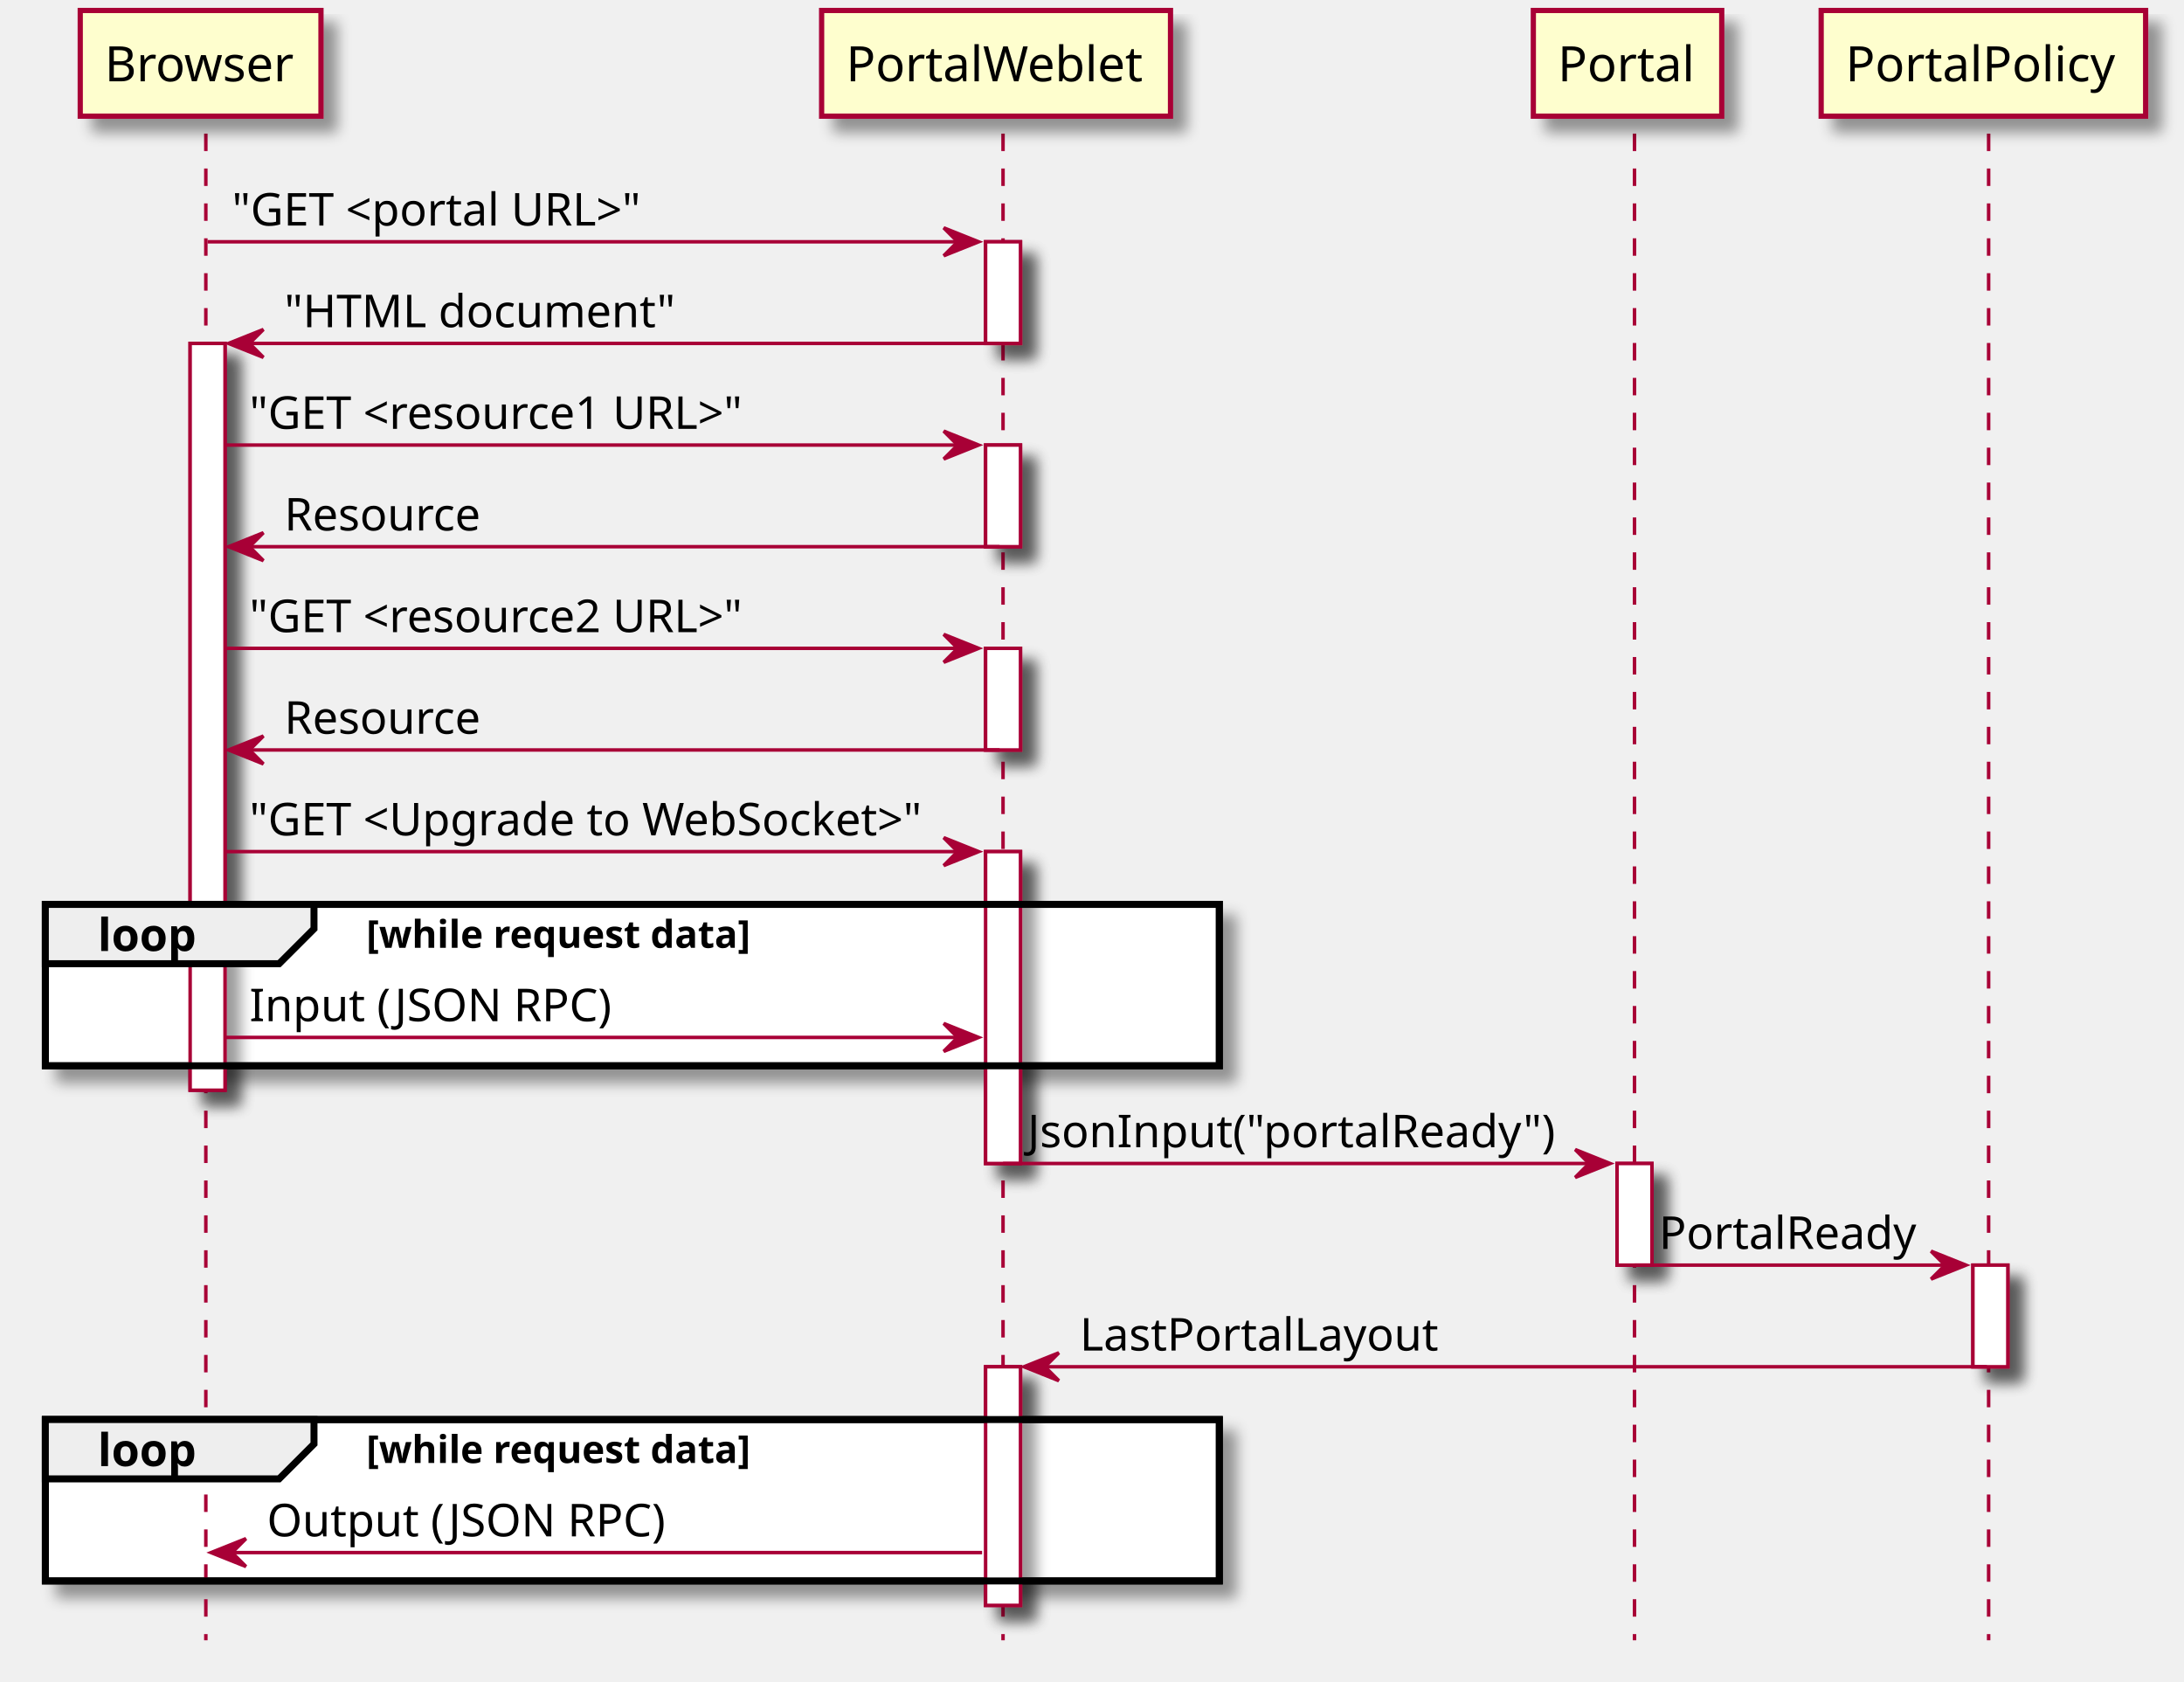
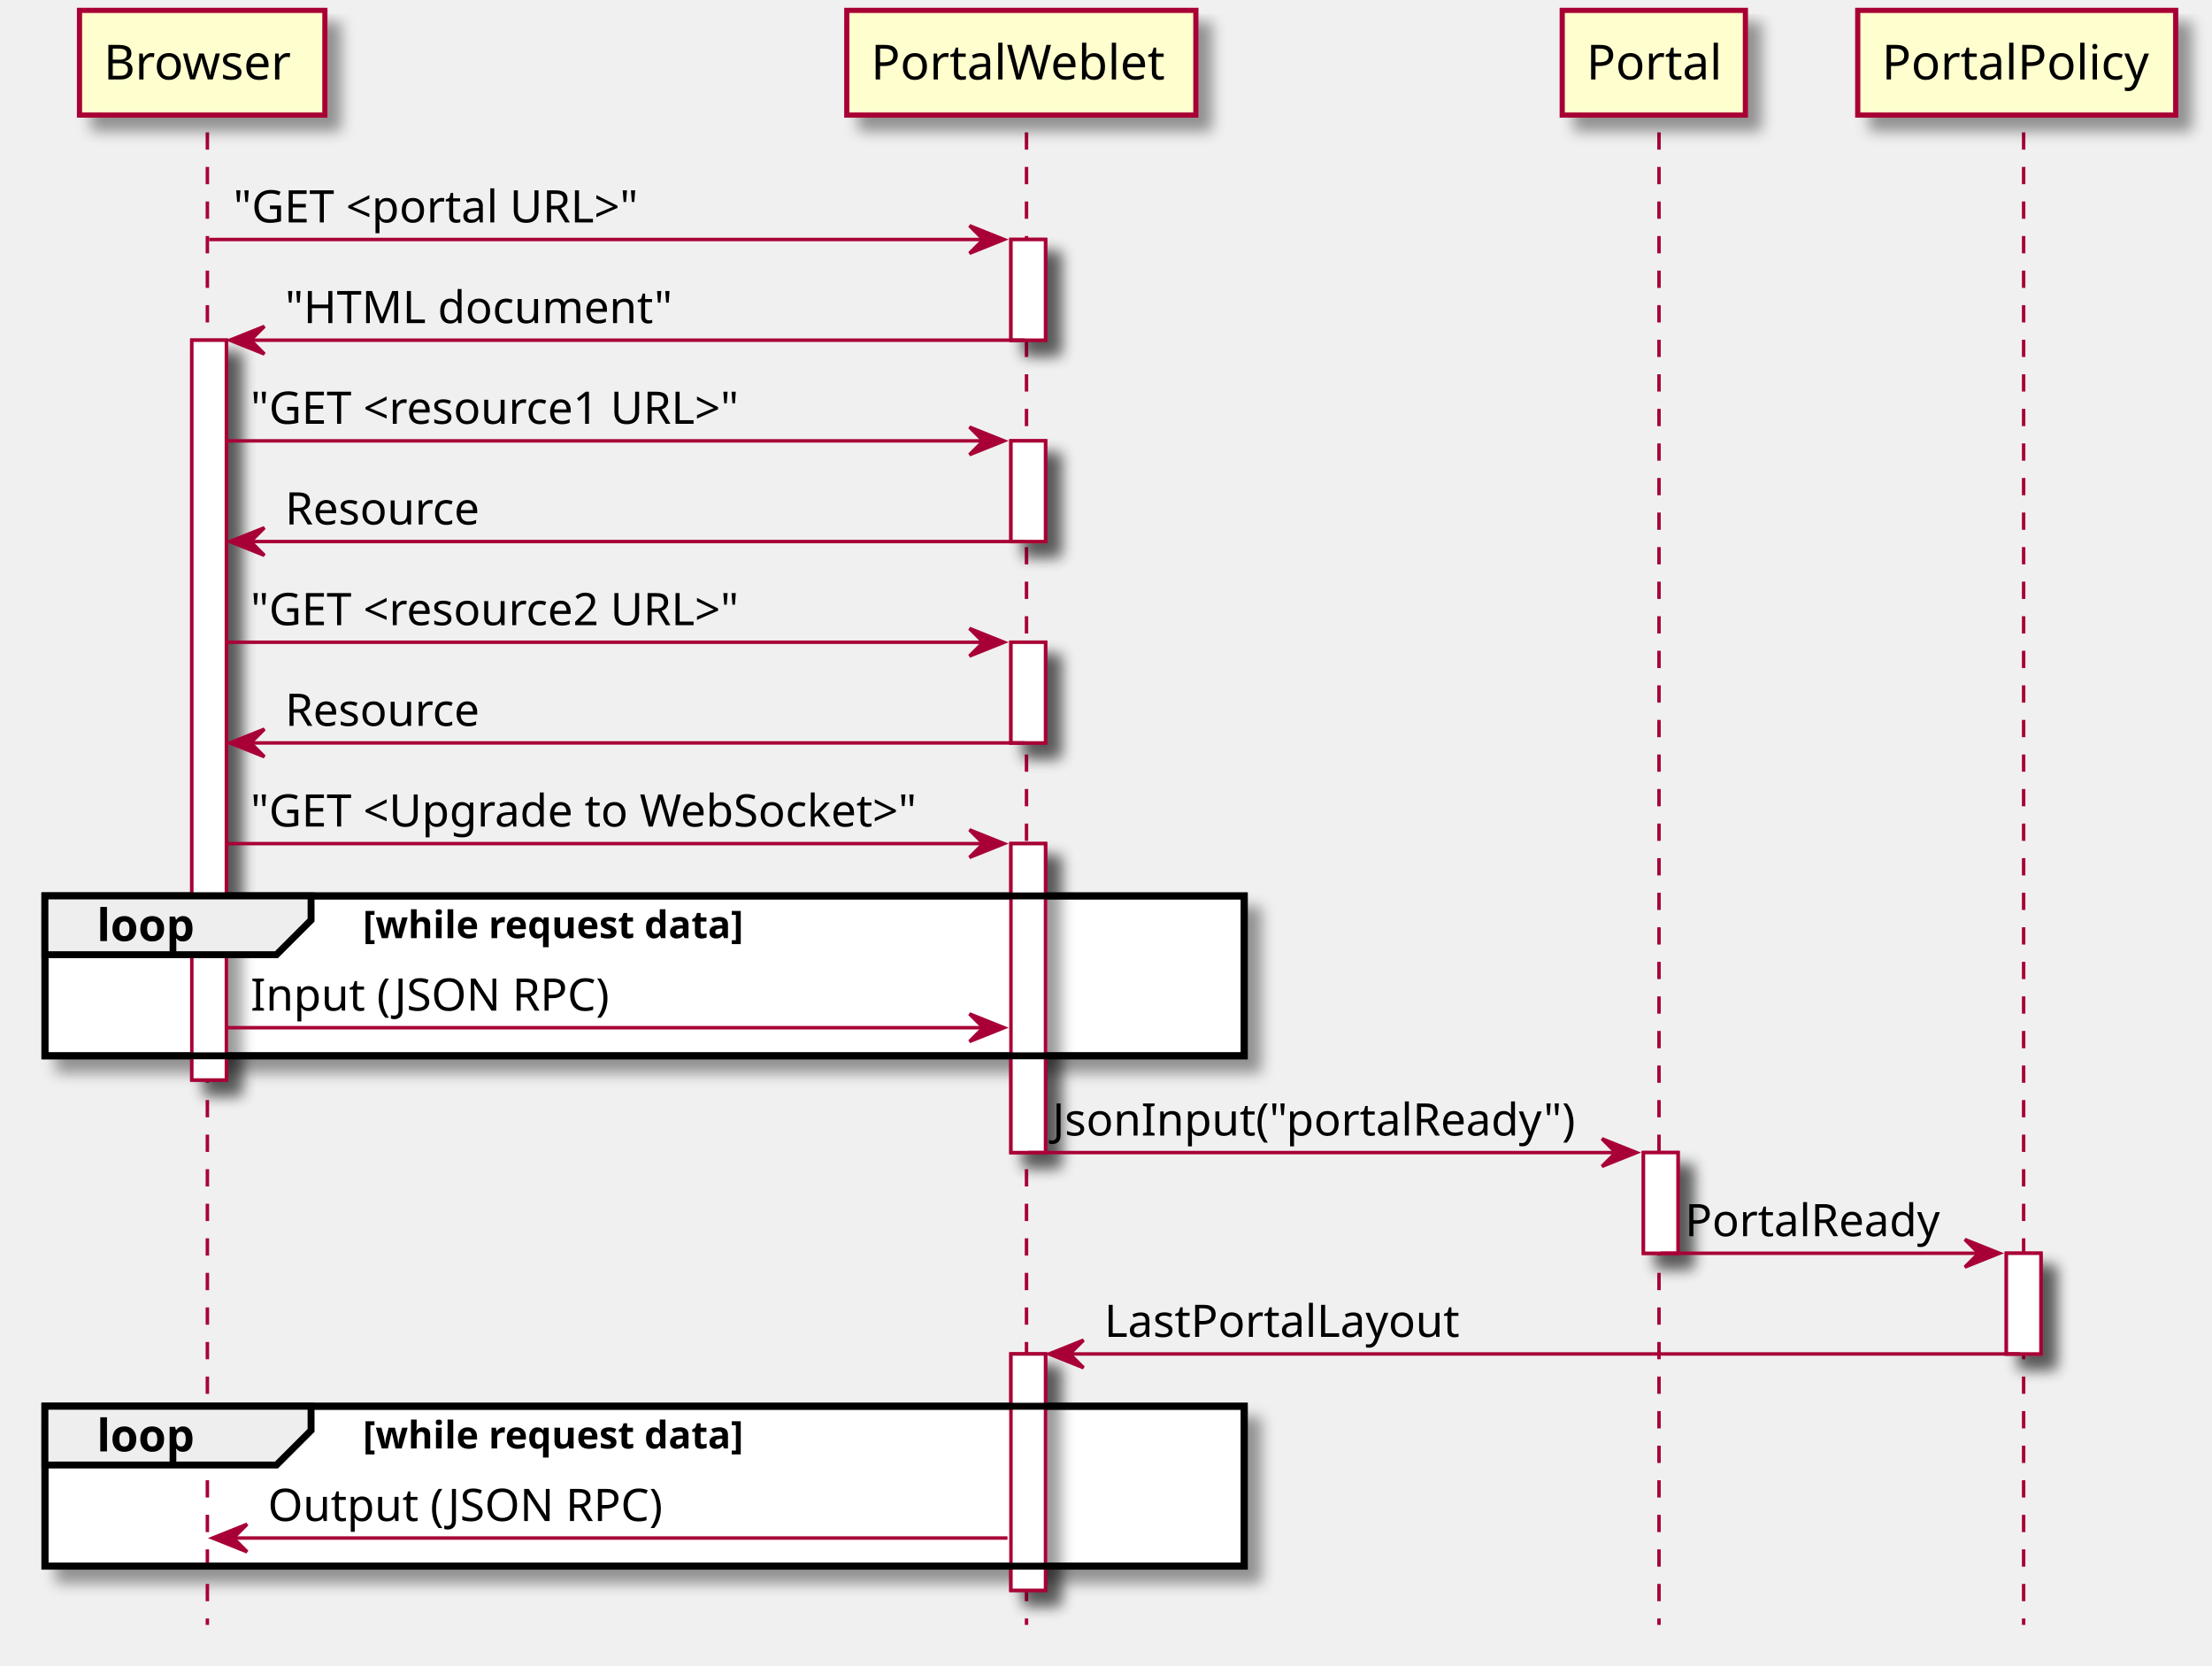
- <svg xmlns="http://www.w3.org/2000/svg" contentScriptType="application/ecmascript" contentStyleType="text/css" height="482px" preserveAspectRatio="none" style="width:626px;height:482px;" version="1.1" viewBox="0 0 626 482" width="626px" zoomAndPan="magnify">
+ <svg xmlns="http://www.w3.org/2000/svg" contentScriptType="application/ecmascript" contentStyleType="text/css" height="482px" preserveAspectRatio="none" style="width:640px;height:482px;" version="1.1" viewBox="0 0 640 482" width="640px" zoomAndPan="magnify">
  <defs>
    <filter height="300%" id="f1k9ectxyo5cco" width="300%" x="-1" y="-1">
      <feGaussianBlur result="blurOut" stdDeviation="2.0" />
      <feColorMatrix in="blurOut" result="blurOut2" type="matrix" values="0 0 0 0 0 0 0 0 0 0 0 0 0 0 0 0 0 0 .4 0" />
      <feOffset dx="4.0" dy="4.0" in="blurOut2" result="blurOut3" />
      <feBlend in="SourceGraphic" in2="blurOut3" mode="normal" />
    </filter>
  </defs>
  <g>
-     <rect fill="#FFFFFF" filter="url(#f1k9ectxyo5cco)" height="214.012" style="stroke: #A80036; stroke-width: 1.0;" width="10" x="54.5" y="98.416" />
-     <rect fill="#FFFFFF" filter="url(#f1k9ectxyo5cco)" height="29.127" style="stroke: #A80036; stroke-width: 1.0;" width="10" x="282.5" y="69.29" />
-     <rect fill="#FFFFFF" filter="url(#f1k9ectxyo5cco)" height="29.127" style="stroke: #A80036; stroke-width: 1.0;" width="10" x="282.5" y="127.543" />
-     <rect fill="#FFFFFF" filter="url(#f1k9ectxyo5cco)" height="29.127" style="stroke: #A80036; stroke-width: 1.0;" width="10" x="282.5" y="185.796" />
-     <rect fill="#FFFFFF" filter="url(#f1k9ectxyo5cco)" height="89.379" style="stroke: #A80036; stroke-width: 1.0;" width="10" x="282.5" y="244.049" />
-     <rect fill="#FFFFFF" filter="url(#f1k9ectxyo5cco)" height="68.379" style="stroke: #A80036; stroke-width: 1.0;" width="10" x="282.5" y="391.681" />
-     <rect fill="#FFFFFF" filter="url(#f1k9ectxyo5cco)" height="29.127" style="stroke: #A80036; stroke-width: 1.0;" width="10" x="463.5" y="333.428" />
-     <rect fill="#FFFFFF" filter="url(#f1k9ectxyo5cco)" height="29.127" style="stroke: #A80036; stroke-width: 1.0;" width="10" x="565.5" y="362.555" />
-     <rect fill="#FFFFFF" filter="url(#f1k9ectxyo5cco)" height="46.253" style="stroke: #000000; stroke-width: 2.0;" width="336.5" x="13" y="259.175" />
-     <rect fill="#FFFFFF" filter="url(#f1k9ectxyo5cco)" height="46.253" style="stroke: #000000; stroke-width: 2.0;" width="336.5" x="13" y="406.808" />
-     <line style="stroke: #A80036; stroke-width: 1.0; stroke-dasharray: 5.0,5.0;" x1="59" x2="59" y1="38.29" y2="470.06" />
-     <line style="stroke: #A80036; stroke-width: 1.0; stroke-dasharray: 5.0,5.0;" x1="287.5" x2="287.5" y1="38.29" y2="470.06" />
-     <line style="stroke: #A80036; stroke-width: 1.0; stroke-dasharray: 5.0,5.0;" x1="468.5" x2="468.5" y1="38.29" y2="470.06" />
-     <line style="stroke: #A80036; stroke-width: 1.0; stroke-dasharray: 5.0,5.0;" x1="570" x2="570" y1="38.29" y2="470.06" />
-     <rect fill="#FEFECE" filter="url(#f1k9ectxyo5cco)" height="30.29" style="stroke: #A80036; stroke-width: 1.5;" width="69" x="23" y="3" />
-     <text fill="#000000" font-family="sans-serif" font-size="14" lengthAdjust="spacingAndGlyphs" textLength="55" x="30" y="23.303">Browser</text>
-     <rect fill="#FEFECE" filter="url(#f1k9ectxyo5cco)" height="30.29" style="stroke: #A80036; stroke-width: 1.5;" width="100" x="235.5" y="3" />
-     <text fill="#000000" font-family="sans-serif" font-size="14" lengthAdjust="spacingAndGlyphs" textLength="86" x="242.5" y="23.303">PortalWeblet</text>
-     <rect fill="#FEFECE" filter="url(#f1k9ectxyo5cco)" height="30.29" style="stroke: #A80036; stroke-width: 1.5;" width="54" x="439.5" y="3" />
-     <text fill="#000000" font-family="sans-serif" font-size="14" lengthAdjust="spacingAndGlyphs" textLength="40" x="446.5" y="23.303">Portal</text>
-     <rect fill="#FEFECE" filter="url(#f1k9ectxyo5cco)" height="30.29" style="stroke: #A80036; stroke-width: 1.5;" width="93" x="522" y="3" />
-     <text fill="#000000" font-family="sans-serif" font-size="14" lengthAdjust="spacingAndGlyphs" textLength="79" x="529" y="23.303">PortalPolicy</text>
-     <rect fill="#FFFFFF" filter="url(#f1k9ectxyo5cco)" height="214.012" style="stroke: #A80036; stroke-width: 1.0;" width="10" x="54.5" y="98.416" />
-     <rect fill="#FFFFFF" filter="url(#f1k9ectxyo5cco)" height="29.127" style="stroke: #A80036; stroke-width: 1.0;" width="10" x="282.5" y="69.29" />
-     <rect fill="#FFFFFF" filter="url(#f1k9ectxyo5cco)" height="29.127" style="stroke: #A80036; stroke-width: 1.0;" width="10" x="282.5" y="127.543" />
-     <rect fill="#FFFFFF" filter="url(#f1k9ectxyo5cco)" height="29.127" style="stroke: #A80036; stroke-width: 1.0;" width="10" x="282.5" y="185.796" />
-     <rect fill="#FFFFFF" filter="url(#f1k9ectxyo5cco)" height="89.379" style="stroke: #A80036; stroke-width: 1.0;" width="10" x="282.5" y="244.049" />
-     <rect fill="#FFFFFF" filter="url(#f1k9ectxyo5cco)" height="68.379" style="stroke: #A80036; stroke-width: 1.0;" width="10" x="282.5" y="391.681" />
-     <rect fill="#FFFFFF" filter="url(#f1k9ectxyo5cco)" height="29.127" style="stroke: #A80036; stroke-width: 1.0;" width="10" x="463.5" y="333.428" />
-     <rect fill="#FFFFFF" filter="url(#f1k9ectxyo5cco)" height="29.127" style="stroke: #A80036; stroke-width: 1.0;" width="10" x="565.5" y="362.555" />
-     <polygon fill="#A80036" points="270.5,65.29,280.5,69.29,270.5,73.29,274.5,69.29" style="stroke: #A80036; stroke-width: 1.0;" />
-     <line style="stroke: #A80036; stroke-width: 1.0;" x1="59.5" x2="276.5" y1="69.29" y2="69.29" />
-     <text fill="#000000" font-family="sans-serif" font-size="13" lengthAdjust="spacingAndGlyphs" textLength="123" x="66.5" y="64.643">"GET &lt;portal URL&gt;"</text>
-     <polygon fill="#A80036" points="75.5,94.416,65.5,98.416,75.5,102.416,71.5,98.416" style="stroke: #A80036; stroke-width: 1.0;" />
-     <line style="stroke: #A80036; stroke-width: 1.0;" x1="69.5" x2="286.5" y1="98.416" y2="98.416" />
-     <text fill="#000000" font-family="sans-serif" font-size="13" lengthAdjust="spacingAndGlyphs" textLength="113" x="81.5" y="93.769">"HTML document"</text>
-     <polygon fill="#A80036" points="270.5,123.543,280.5,127.543,270.5,131.543,274.5,127.543" style="stroke: #A80036; stroke-width: 1.0;" />
-     <line style="stroke: #A80036; stroke-width: 1.0;" x1="64.5" x2="276.5" y1="127.543" y2="127.543" />
-     <text fill="#000000" font-family="sans-serif" font-size="13" lengthAdjust="spacingAndGlyphs" textLength="148" x="71.5" y="122.895">"GET &lt;resource1 URL&gt;"</text>
-     <polygon fill="#A80036" points="75.5,152.669,65.5,156.669,75.5,160.669,71.5,156.669" style="stroke: #A80036; stroke-width: 1.0;" />
-     <line style="stroke: #A80036; stroke-width: 1.0;" x1="69.5" x2="286.5" y1="156.669" y2="156.669" />
-     <text fill="#000000" font-family="sans-serif" font-size="13" lengthAdjust="spacingAndGlyphs" textLength="57" x="81.5" y="152.022">Resource</text>
-     <polygon fill="#A80036" points="270.5,181.796,280.5,185.796,270.5,189.796,274.5,185.796" style="stroke: #A80036; stroke-width: 1.0;" />
-     <line style="stroke: #A80036; stroke-width: 1.0;" x1="64.5" x2="276.5" y1="185.796" y2="185.796" />
-     <text fill="#000000" font-family="sans-serif" font-size="13" lengthAdjust="spacingAndGlyphs" textLength="148" x="71.5" y="181.148">"GET &lt;resource2 URL&gt;"</text>
-     <polygon fill="#A80036" points="75.5,210.922,65.5,214.922,75.5,218.922,71.5,214.922" style="stroke: #A80036; stroke-width: 1.0;" />
-     <line style="stroke: #A80036; stroke-width: 1.0;" x1="69.5" x2="286.5" y1="214.922" y2="214.922" />
-     <text fill="#000000" font-family="sans-serif" font-size="13" lengthAdjust="spacingAndGlyphs" textLength="57" x="81.5" y="210.275">Resource</text>
-     <polygon fill="#A80036" points="270.5,240.049,280.5,244.049,270.5,248.049,274.5,244.049" style="stroke: #A80036; stroke-width: 1.0;" />
-     <line style="stroke: #A80036; stroke-width: 1.0;" x1="64.5" x2="276.5" y1="244.049" y2="244.049" />
-     <text fill="#000000" font-family="sans-serif" font-size="13" lengthAdjust="spacingAndGlyphs" textLength="199" x="71.5" y="239.401">"GET &lt;Upgrade to WebSocket&gt;"</text>
-     <rect fill="none" height="46.253" style="stroke: #000000; stroke-width: 2.0;" width="336.5" x="13" y="259.175" />
-     <polygon fill="#EEEEEE" points="13,259.175,90,259.175,90,266.175,80,276.175,13,276.175,13,259.175" style="stroke: #000000; stroke-width: 2.0;" />
-     <text fill="#000000" font-family="sans-serif" font-size="13" font-weight="bold" lengthAdjust="spacingAndGlyphs" textLength="32" x="28" y="272.528">loop</text>
-     <text fill="#000000" font-family="sans-serif" font-size="11" font-weight="bold" lengthAdjust="spacingAndGlyphs" textLength="125" x="105" y="271.627">[while request data]</text>
-     <polygon fill="#A80036" points="270.5,293.302,280.5,297.302,270.5,301.302,274.5,297.302" style="stroke: #A80036; stroke-width: 1.0;" />
-     <line style="stroke: #A80036; stroke-width: 1.0;" x1="64.5" x2="276.5" y1="297.302" y2="297.302" />
-     <text fill="#000000" font-family="sans-serif" font-size="13" lengthAdjust="spacingAndGlyphs" textLength="104" x="71.5" y="292.654">Input (JSON RPC)</text>
-     <polygon fill="#A80036" points="451.5,329.428,461.5,333.428,451.5,337.428,455.5,333.428" style="stroke: #A80036; stroke-width: 1.0;" />
-     <line style="stroke: #A80036; stroke-width: 1.0;" x1="287.5" x2="457.5" y1="333.428" y2="333.428" />
-     <text fill="#000000" font-family="sans-serif" font-size="13" lengthAdjust="spacingAndGlyphs" textLength="152" x="294.5" y="328.781">JsonInput("portalReady")</text>
-     <polygon fill="#A80036" points="553.5,358.555,563.5,362.555,553.5,366.555,557.5,362.555" style="stroke: #A80036; stroke-width: 1.0;" />
-     <line style="stroke: #A80036; stroke-width: 1.0;" x1="468.5" x2="559.5" y1="362.555" y2="362.555" />
-     <text fill="#000000" font-family="sans-serif" font-size="13" lengthAdjust="spacingAndGlyphs" textLength="73" x="475.5" y="357.907">PortalReady</text>
-     <polygon fill="#A80036" points="303.5,387.681,293.5,391.681,303.5,395.681,299.5,391.681" style="stroke: #A80036; stroke-width: 1.0;" />
-     <line style="stroke: #A80036; stroke-width: 1.0;" x1="297.5" x2="569.5" y1="391.681" y2="391.681" />
-     <text fill="#000000" font-family="sans-serif" font-size="13" lengthAdjust="spacingAndGlyphs" textLength="104" x="309.5" y="387.034">LastPortalLayout</text>
-     <rect fill="none" height="46.253" style="stroke: #000000; stroke-width: 2.0;" width="336.5" x="13" y="406.808" />
-     <polygon fill="#EEEEEE" points="13,406.808,90,406.808,90,413.808,80,423.808,13,423.808,13,406.808" style="stroke: #000000; stroke-width: 2.0;" />
-     <text fill="#000000" font-family="sans-serif" font-size="13" font-weight="bold" lengthAdjust="spacingAndGlyphs" textLength="32" x="28" y="420.16">loop</text>
-     <text fill="#000000" font-family="sans-serif" font-size="11" font-weight="bold" lengthAdjust="spacingAndGlyphs" textLength="125" x="105" y="419.26">[while request data]</text>
-     <polygon fill="#A80036" points="70.5,440.934,60.5,444.934,70.5,448.934,66.5,444.934" style="stroke: #A80036; stroke-width: 1.0;" />
-     <line style="stroke: #A80036; stroke-width: 1.0;" x1="64.5" x2="281.5" y1="444.934" y2="444.934" />
-     <text fill="#000000" font-family="sans-serif" font-size="13" lengthAdjust="spacingAndGlyphs" textLength="115" x="76.5" y="440.287">Output (JSON RPC)</text>
+     <rect fill="#FFFFFF" filter="url(#f1k9ectxyo5cco)" height="214.062" style="stroke: #A80036; stroke-width: 1.0;" width="10" x="55.5" y="98.43" />
+     <rect fill="#FFFFFF" filter="url(#f1k9ectxyo5cco)" height="29.133" style="stroke: #A80036; stroke-width: 1.0;" width="10" x="292.5" y="69.297" />
+     <rect fill="#FFFFFF" filter="url(#f1k9ectxyo5cco)" height="29.133" style="stroke: #A80036; stroke-width: 1.0;" width="10" x="292.5" y="127.562" />
+     <rect fill="#FFFFFF" filter="url(#f1k9ectxyo5cco)" height="29.133" style="stroke: #A80036; stroke-width: 1.0;" width="10" x="292.5" y="185.828" />
+     <rect fill="#FFFFFF" filter="url(#f1k9ectxyo5cco)" height="89.398" style="stroke: #A80036; stroke-width: 1.0;" width="10" x="292.5" y="244.094" />
+     <rect fill="#FFFFFF" filter="url(#f1k9ectxyo5cco)" height="68.398" style="stroke: #A80036; stroke-width: 1.0;" width="10" x="292.5" y="391.758" />
+     <rect fill="#FFFFFF" filter="url(#f1k9ectxyo5cco)" height="29.133" style="stroke: #A80036; stroke-width: 1.0;" width="10" x="475.5" y="333.492" />
+     <rect fill="#FFFFFF" filter="url(#f1k9ectxyo5cco)" height="29.133" style="stroke: #A80036; stroke-width: 1.0;" width="10" x="580.5" y="362.625" />
+     <rect fill="#FFFFFF" filter="url(#f1k9ectxyo5cco)" height="46.266" style="stroke: #000000; stroke-width: 2.0;" width="347" x="13" y="259.227" />
+     <rect fill="#FFFFFF" filter="url(#f1k9ectxyo5cco)" height="46.266" style="stroke: #000000; stroke-width: 2.0;" width="347" x="13" y="406.891" />
+     <line style="stroke: #A80036; stroke-width: 1.0; stroke-dasharray: 5.0,5.0;" x1="60" x2="60" y1="38.297" y2="470.156" />
+     <line style="stroke: #A80036; stroke-width: 1.0; stroke-dasharray: 5.0,5.0;" x1="297" x2="297" y1="38.297" y2="470.156" />
+     <line style="stroke: #A80036; stroke-width: 1.0; stroke-dasharray: 5.0,5.0;" x1="480" x2="480" y1="38.297" y2="470.156" />
+     <line style="stroke: #A80036; stroke-width: 1.0; stroke-dasharray: 5.0,5.0;" x1="585.5" x2="585.5" y1="38.297" y2="470.156" />
+     <rect fill="#FEFECE" filter="url(#f1k9ectxyo5cco)" height="30.297" style="stroke: #A80036; stroke-width: 1.5;" width="71" x="23" y="3" />
+     <text fill="#000000" font-family="sans-serif" font-size="14" lengthAdjust="spacingAndGlyphs" textLength="57" x="30" y="22.995">Browser</text>
+     <rect fill="#FEFECE" filter="url(#f1k9ectxyo5cco)" height="30.297" style="stroke: #A80036; stroke-width: 1.5;" width="101" x="245" y="3" />
+     <text fill="#000000" font-family="sans-serif" font-size="14" lengthAdjust="spacingAndGlyphs" textLength="87" x="252" y="22.995">PortalWeblet</text>
+     <rect fill="#FEFECE" filter="url(#f1k9ectxyo5cco)" height="30.297" style="stroke: #A80036; stroke-width: 1.5;" width="53" x="452" y="3" />
+     <text fill="#000000" font-family="sans-serif" font-size="14" lengthAdjust="spacingAndGlyphs" textLength="39" x="459" y="22.995">Portal</text>
+     <rect fill="#FEFECE" filter="url(#f1k9ectxyo5cco)" height="30.297" style="stroke: #A80036; stroke-width: 1.5;" width="92" x="537.5" y="3" />
+     <text fill="#000000" font-family="sans-serif" font-size="14" lengthAdjust="spacingAndGlyphs" textLength="78" x="544.5" y="22.995">PortalPolicy</text>
+     <rect fill="#FFFFFF" filter="url(#f1k9ectxyo5cco)" height="214.062" style="stroke: #A80036; stroke-width: 1.0;" width="10" x="55.5" y="98.43" />
+     <rect fill="#FFFFFF" filter="url(#f1k9ectxyo5cco)" height="29.133" style="stroke: #A80036; stroke-width: 1.0;" width="10" x="292.5" y="69.297" />
+     <rect fill="#FFFFFF" filter="url(#f1k9ectxyo5cco)" height="29.133" style="stroke: #A80036; stroke-width: 1.0;" width="10" x="292.5" y="127.562" />
+     <rect fill="#FFFFFF" filter="url(#f1k9ectxyo5cco)" height="29.133" style="stroke: #A80036; stroke-width: 1.0;" width="10" x="292.5" y="185.828" />
+     <rect fill="#FFFFFF" filter="url(#f1k9ectxyo5cco)" height="89.398" style="stroke: #A80036; stroke-width: 1.0;" width="10" x="292.5" y="244.094" />
+     <rect fill="#FFFFFF" filter="url(#f1k9ectxyo5cco)" height="68.398" style="stroke: #A80036; stroke-width: 1.0;" width="10" x="292.5" y="391.758" />
+     <rect fill="#FFFFFF" filter="url(#f1k9ectxyo5cco)" height="29.133" style="stroke: #A80036; stroke-width: 1.0;" width="10" x="475.5" y="333.492" />
+     <rect fill="#FFFFFF" filter="url(#f1k9ectxyo5cco)" height="29.133" style="stroke: #A80036; stroke-width: 1.0;" width="10" x="580.5" y="362.625" />
+     <polygon fill="#A80036" points="280.5,65.297,290.5,69.297,280.5,73.297,284.5,69.297" style="stroke: #A80036; stroke-width: 1.0;" />
+     <line style="stroke: #A80036; stroke-width: 1.0;" x1="60.5" x2="286.5" y1="69.297" y2="69.297" />
+     <text fill="#000000" font-family="sans-serif" font-size="13" lengthAdjust="spacingAndGlyphs" textLength="127" x="67.5" y="64.364">"GET &lt;portal URL&gt;"</text>
+     <polygon fill="#A80036" points="76.5,94.43,66.5,98.43,76.5,102.43,72.5,98.43" style="stroke: #A80036; stroke-width: 1.0;" />
+     <line style="stroke: #A80036; stroke-width: 1.0;" x1="70.5" x2="296.5" y1="98.43" y2="98.43" />
+     <text fill="#000000" font-family="sans-serif" font-size="13" lengthAdjust="spacingAndGlyphs" textLength="114" x="82.5" y="93.497">"HTML document"</text>
+     <polygon fill="#A80036" points="280.5,123.562,290.5,127.562,280.5,131.562,284.5,127.562" style="stroke: #A80036; stroke-width: 1.0;" />
+     <line style="stroke: #A80036; stroke-width: 1.0;" x1="65.5" x2="286.5" y1="127.562" y2="127.562" />
+     <text fill="#000000" font-family="sans-serif" font-size="13" lengthAdjust="spacingAndGlyphs" textLength="154" x="72.5" y="122.629">"GET &lt;resource1 URL&gt;"</text>
+     <polygon fill="#A80036" points="76.5,152.695,66.5,156.695,76.5,160.695,72.5,156.695" style="stroke: #A80036; stroke-width: 1.0;" />
+     <line style="stroke: #A80036; stroke-width: 1.0;" x1="70.5" x2="296.5" y1="156.695" y2="156.695" />
+     <text fill="#000000" font-family="sans-serif" font-size="13" lengthAdjust="spacingAndGlyphs" textLength="59" x="82.5" y="151.762">Resource</text>
+     <polygon fill="#A80036" points="280.5,181.828,290.5,185.828,280.5,189.828,284.5,185.828" style="stroke: #A80036; stroke-width: 1.0;" />
+     <line style="stroke: #A80036; stroke-width: 1.0;" x1="65.5" x2="286.5" y1="185.828" y2="185.828" />
+     <text fill="#000000" font-family="sans-serif" font-size="13" lengthAdjust="spacingAndGlyphs" textLength="154" x="72.5" y="180.895">"GET &lt;resource2 URL&gt;"</text>
+     <polygon fill="#A80036" points="76.5,210.961,66.5,214.961,76.5,218.961,72.5,214.961" style="stroke: #A80036; stroke-width: 1.0;" />
+     <line style="stroke: #A80036; stroke-width: 1.0;" x1="70.5" x2="296.5" y1="214.961" y2="214.961" />
+     <text fill="#000000" font-family="sans-serif" font-size="13" lengthAdjust="spacingAndGlyphs" textLength="59" x="82.5" y="210.028">Resource</text>
+     <polygon fill="#A80036" points="280.5,240.094,290.5,244.094,280.5,248.094,284.5,244.094" style="stroke: #A80036; stroke-width: 1.0;" />
+     <line style="stroke: #A80036; stroke-width: 1.0;" x1="65.5" x2="286.5" y1="244.094" y2="244.094" />
+     <text fill="#000000" font-family="sans-serif" font-size="13" lengthAdjust="spacingAndGlyphs" textLength="208" x="72.5" y="239.161">"GET &lt;Upgrade to WebSocket&gt;"</text>
+     <rect fill="none" height="46.266" style="stroke: #000000; stroke-width: 2.0;" width="347" x="13" y="259.227" />
+     <polygon fill="#EEEEEE" points="13,259.227,90,259.227,90,266.227,80,276.227,13,276.227,13,259.227" style="stroke: #000000; stroke-width: 2.0;" />
+     <text fill="#000000" font-family="sans-serif" font-size="13" font-weight="bold" lengthAdjust="spacingAndGlyphs" textLength="32" x="28" y="272.293">loop</text>
+     <text fill="#000000" font-family="sans-serif" font-size="11" font-weight="bold" lengthAdjust="spacingAndGlyphs" textLength="131" x="105" y="271.437">[while request data]</text>
+     <polygon fill="#A80036" points="280.5,293.359,290.5,297.359,280.5,301.359,284.5,297.359" style="stroke: #A80036; stroke-width: 1.0;" />
+     <line style="stroke: #A80036; stroke-width: 1.0;" x1="65.5" x2="286.5" y1="297.359" y2="297.359" />
+     <text fill="#000000" font-family="sans-serif" font-size="13" lengthAdjust="spacingAndGlyphs" textLength="107" x="72.5" y="292.426">Input (JSON RPC)</text>
+     <polygon fill="#A80036" points="463.5,329.492,473.5,333.492,463.5,337.492,467.5,333.492" style="stroke: #A80036; stroke-width: 1.0;" />
+     <line style="stroke: #A80036; stroke-width: 1.0;" x1="297.5" x2="469.5" y1="333.492" y2="333.492" />
+     <text fill="#000000" font-family="sans-serif" font-size="13" lengthAdjust="spacingAndGlyphs" textLength="154" x="304.5" y="328.559">JsonInput("portalReady")</text>
+     <polygon fill="#A80036" points="568.5,358.625,578.5,362.625,568.5,366.625,572.5,362.625" style="stroke: #A80036; stroke-width: 1.0;" />
+     <line style="stroke: #A80036; stroke-width: 1.0;" x1="480.5" x2="574.5" y1="362.625" y2="362.625" />
+     <text fill="#000000" font-family="sans-serif" font-size="13" lengthAdjust="spacingAndGlyphs" textLength="76" x="487.5" y="357.692">PortalReady</text>
+     <polygon fill="#A80036" points="313.5,387.758,303.5,391.758,313.5,395.758,309.5,391.758" style="stroke: #A80036; stroke-width: 1.0;" />
+     <line style="stroke: #A80036; stroke-width: 1.0;" x1="307.5" x2="584.5" y1="391.758" y2="391.758" />
+     <text fill="#000000" font-family="sans-serif" font-size="13" lengthAdjust="spacingAndGlyphs" textLength="107" x="319.5" y="386.825">LastPortalLayout</text>
+     <rect fill="none" height="46.266" style="stroke: #000000; stroke-width: 2.0;" width="347" x="13" y="406.891" />
+     <polygon fill="#EEEEEE" points="13,406.891,90,406.891,90,413.891,80,423.891,13,423.891,13,406.891" style="stroke: #000000; stroke-width: 2.0;" />
+     <text fill="#000000" font-family="sans-serif" font-size="13" font-weight="bold" lengthAdjust="spacingAndGlyphs" textLength="32" x="28" y="419.957">loop</text>
+     <text fill="#000000" font-family="sans-serif" font-size="11" font-weight="bold" lengthAdjust="spacingAndGlyphs" textLength="131" x="105" y="419.101">[while request data]</text>
+     <polygon fill="#A80036" points="71.5,441.023,61.5,445.023,71.5,449.023,67.5,445.023" style="stroke: #A80036; stroke-width: 1.0;" />
+     <line style="stroke: #A80036; stroke-width: 1.0;" x1="65.5" x2="291.5" y1="445.023" y2="445.023" />
+     <text fill="#000000" font-family="sans-serif" font-size="13" lengthAdjust="spacingAndGlyphs" textLength="119" x="77.5" y="440.09">Output (JSON RPC)</text>
  </g>
</svg>
